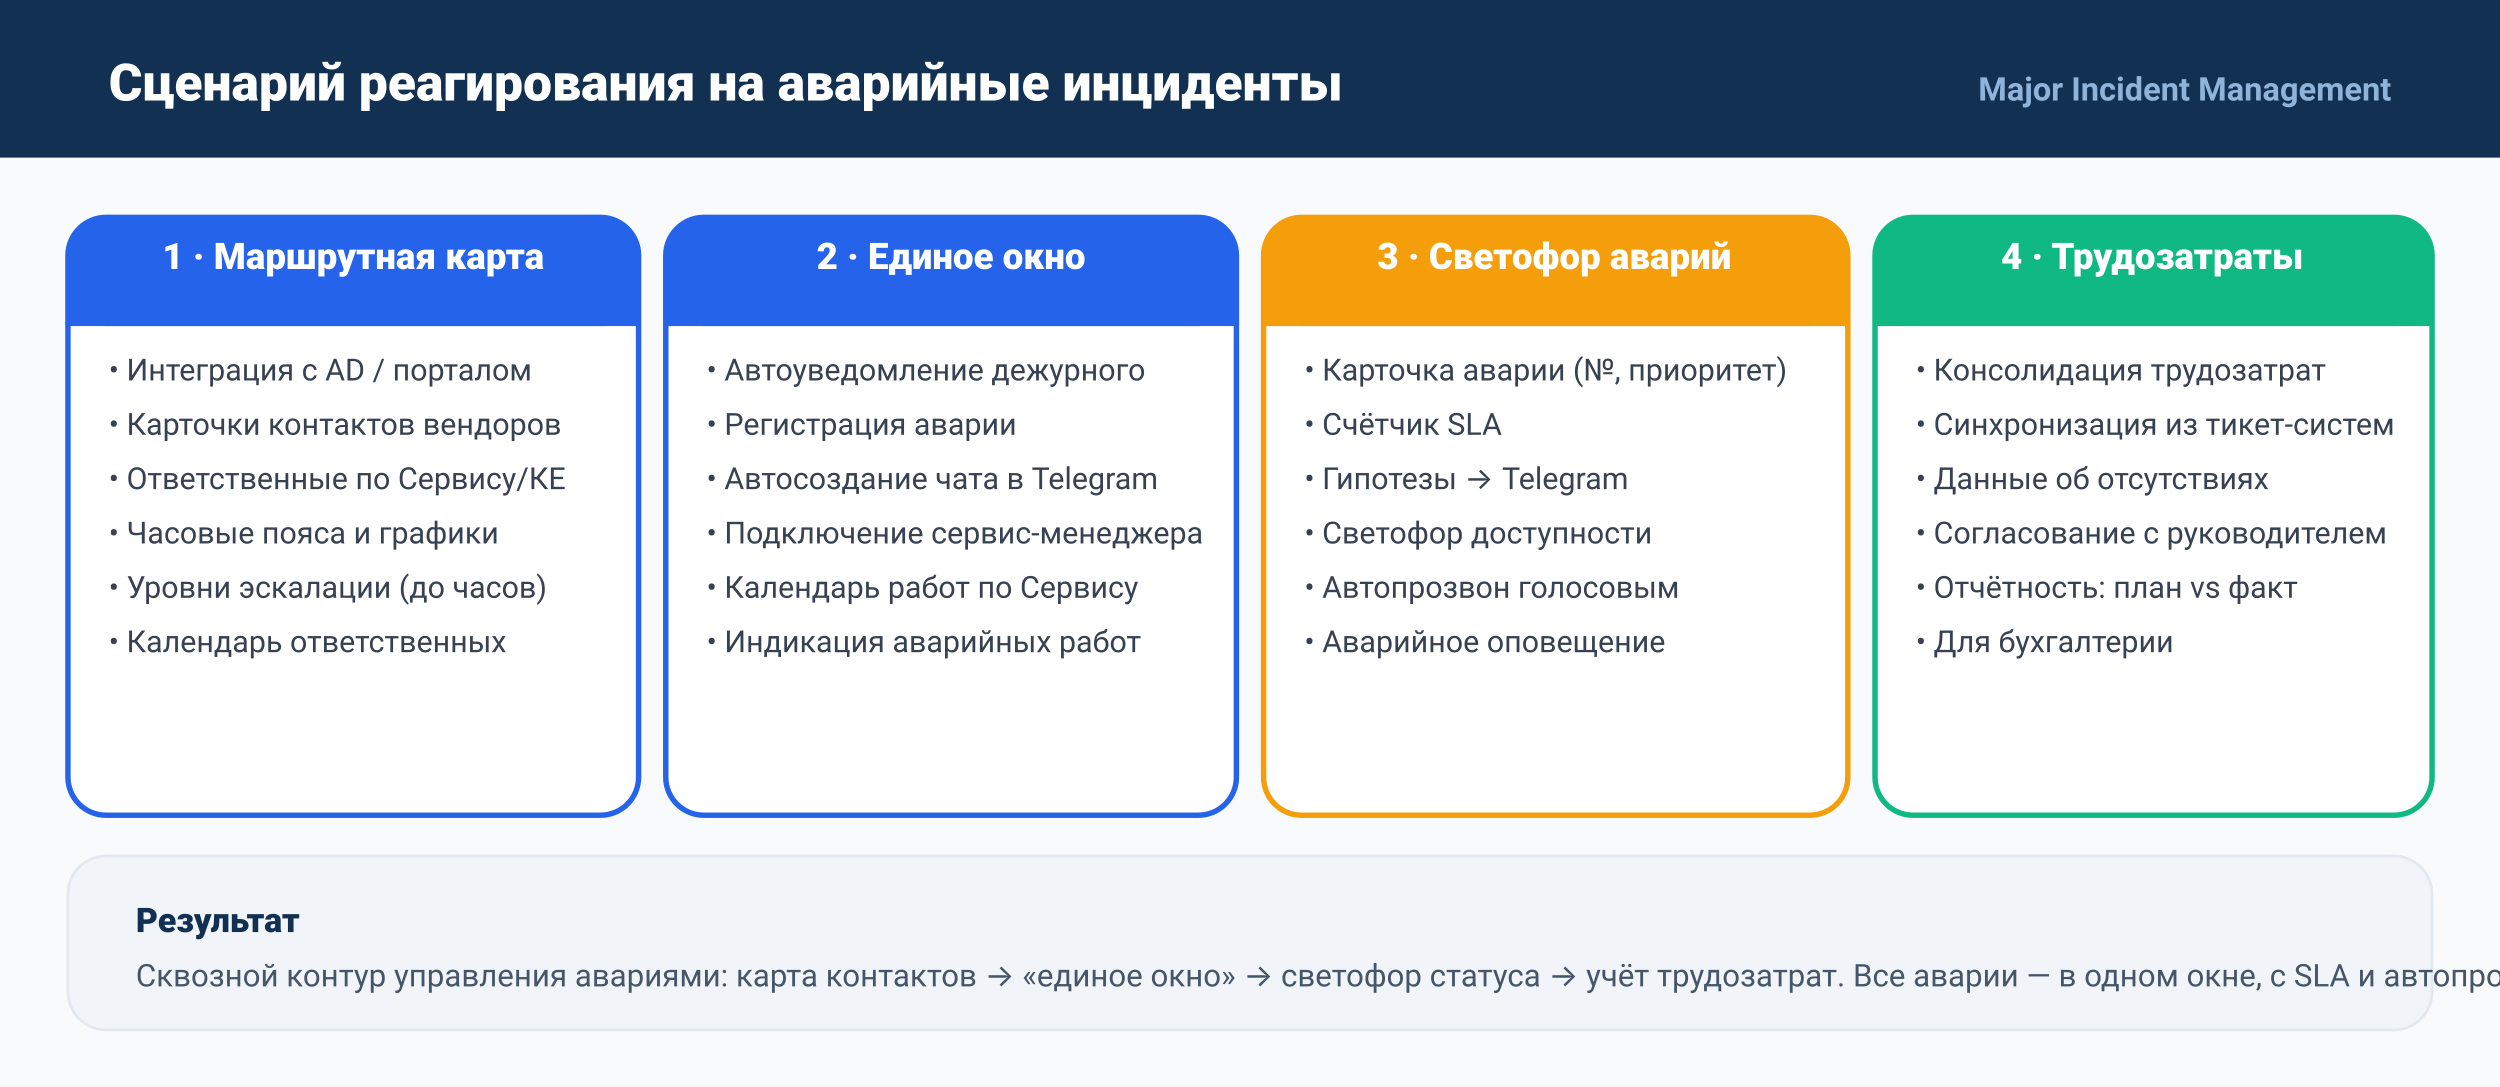
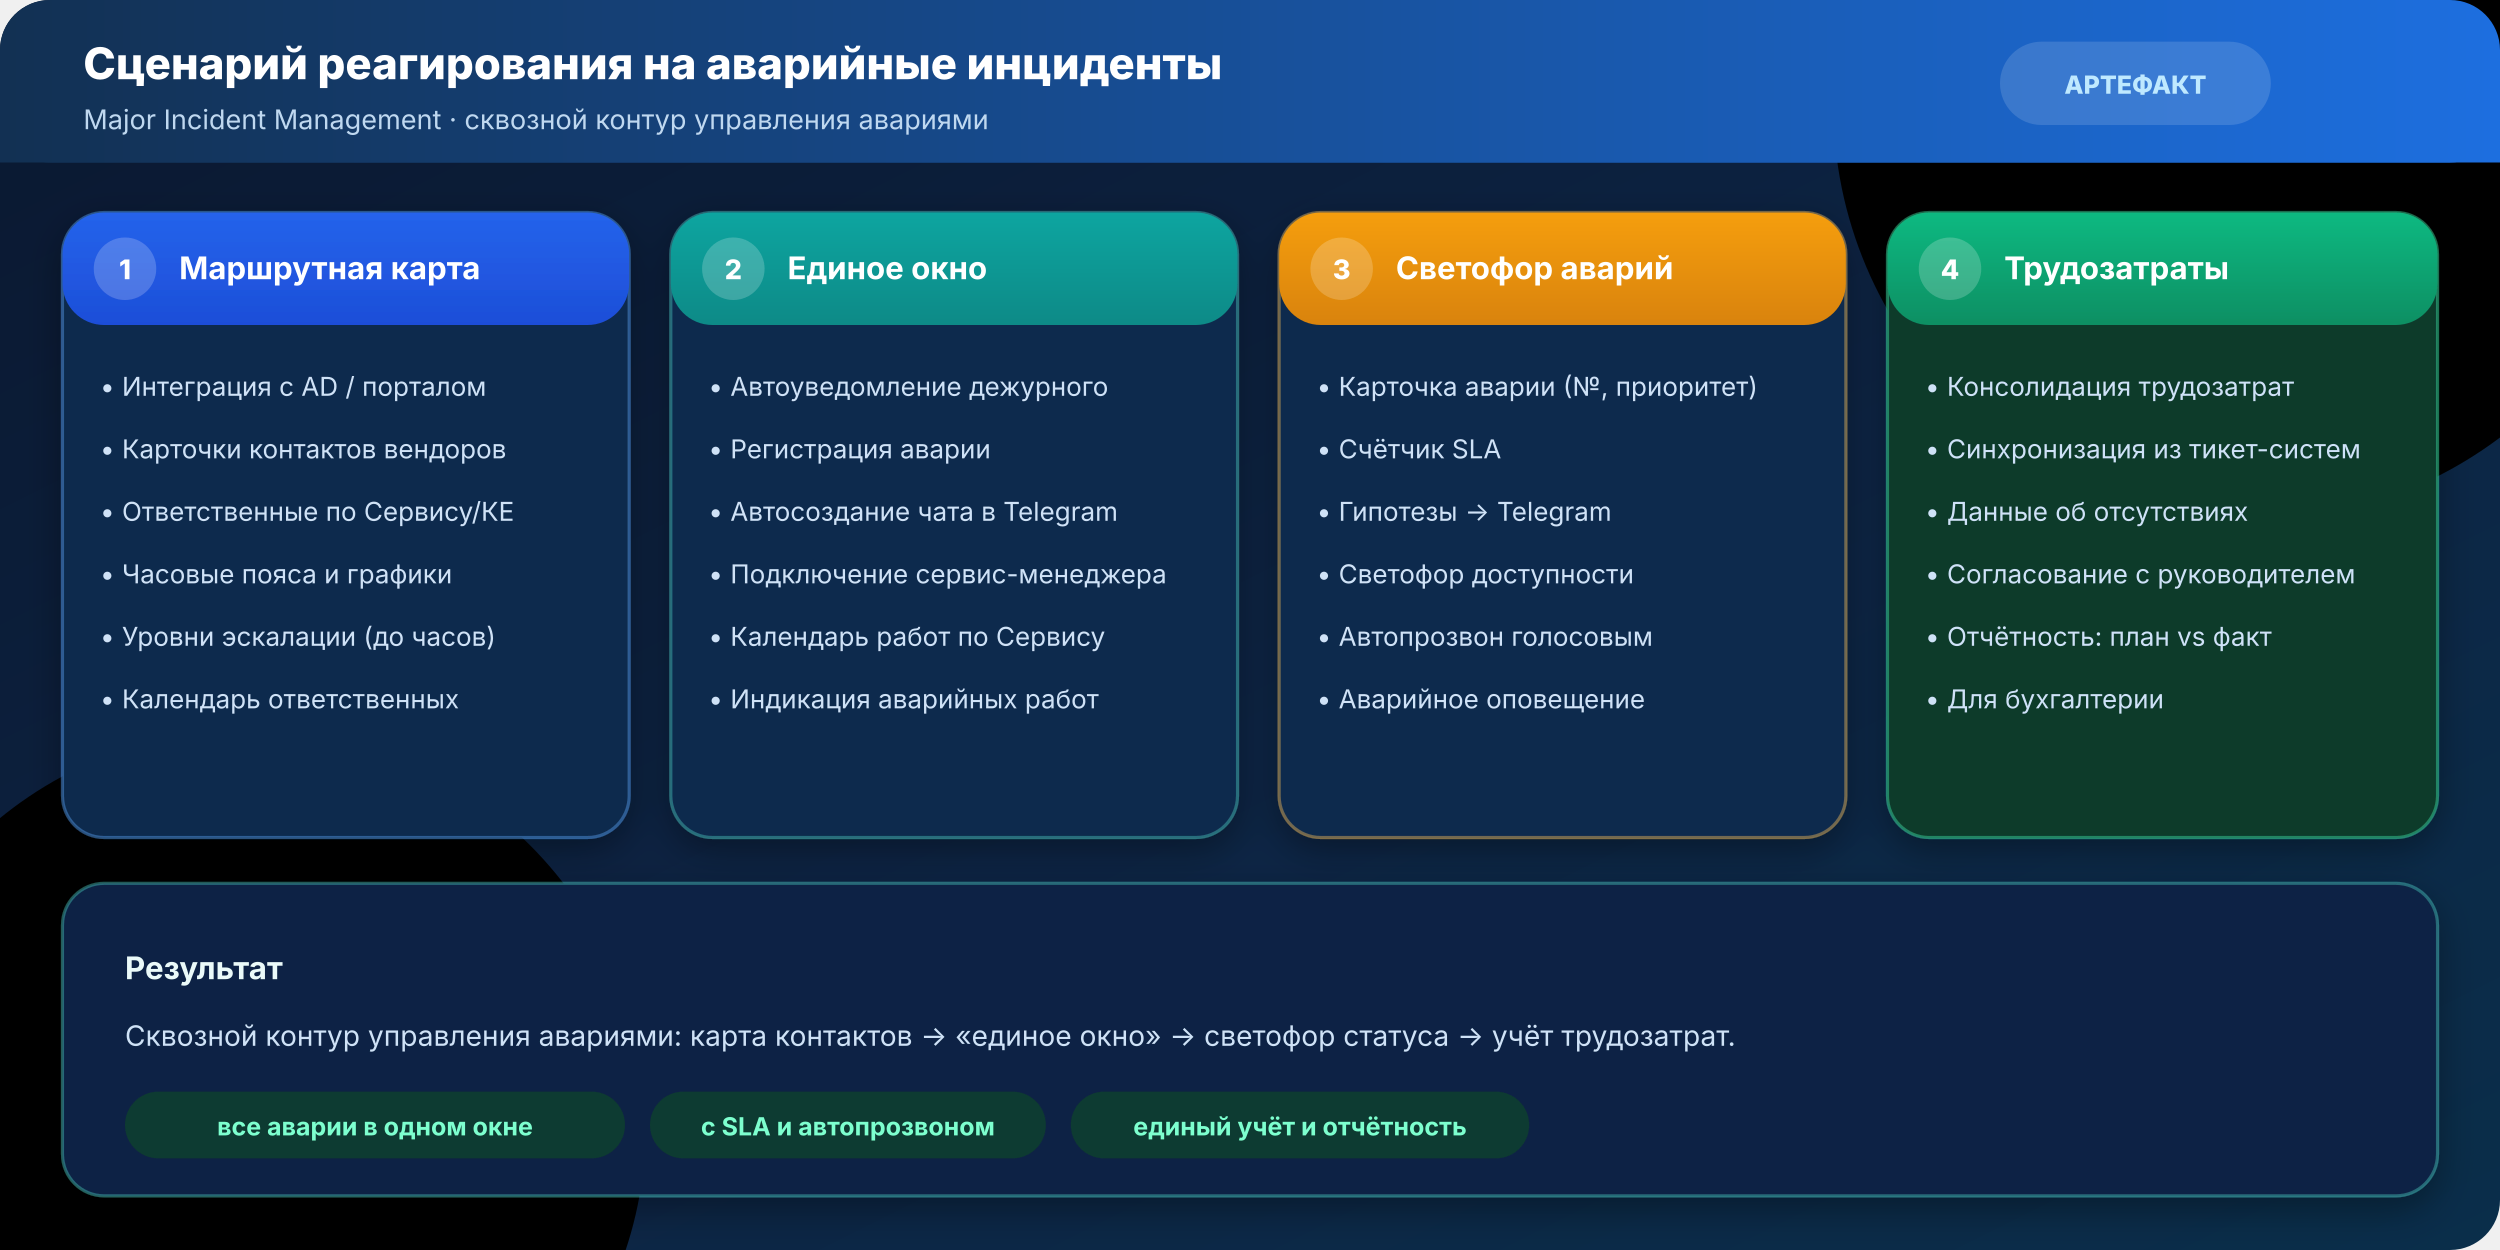
- <svg xmlns="http://www.w3.org/2000/svg" viewBox="0 0 920 400" font-family="system-ui,-apple-system,'Segoe UI',Roboto,sans-serif" role="img" aria-label="Сценарий реагирования на аварийные инциденты">
-   <rect width="920" height="400" fill="#F8FAFC" />
-   <rect x="0" y="0" width="920" height="58" fill="#123052" />
-   <text x="40" y="37" font-size="19" font-weight="800" fill="#fff">Сценарий реагирования на аварийные инциденты</text>
-   <text x="880" y="37" text-anchor="end" font-size="12" font-weight="700" fill="#8fb3d9">Major Incident Management</text>
-   <g font-size="12" fill="#123052">
-     <rect x="25" y="80" width="210" height="220" rx="14" fill="#fff" stroke="#2563EB" stroke-width="2" />
-     <rect x="25" y="80" width="210" height="40" rx="14" fill="#2563EB" />
-     <rect x="25" y="100" width="210" height="20" fill="#2563EB" />
-     <text x="130" y="99" text-anchor="middle" font-size="13.5" font-weight="800" fill="#fff">1 · Маршрутная карта</text>
-     <g font-size="11.2" fill="#374151">
-       <text x="40" y="140">• Интеграция с AD / порталом</text>
-       <text x="40" y="160">• Карточки контактов вендоров</text>
-       <text x="40" y="180">• Ответственные по Сервису/КЕ</text>
-       <text x="40" y="200">• Часовые пояса и графики</text>
-       <text x="40" y="220">• Уровни эскалации (до часов)</text>
-       <text x="40" y="240">• Календарь ответственных</text>
+ <svg xmlns="http://www.w3.org/2000/svg" width="1200" height="600" viewBox="0 0 1200 600" role="img" aria-label="Сценарий реагирования на аварийные инциденты">
+   <defs>
+     <linearGradient id="bgG" x1="0" y1="0" x2="1" y2="1">
+       <stop offset="0" stop-color="#0a1830" />
+       <stop offset="0.55" stop-color="#0d2444" />
+       <stop offset="1" stop-color="#0a2e4a" />
+     </linearGradient>
+     <linearGradient id="hdG" x1="0" y1="0" x2="1" y2="0">
+       <stop offset="0" stop-color="#123052" />
+       <stop offset="1" stop-color="#1d6fe0" />
+     </linearGradient>
+     <linearGradient id="c1" x1="0" y1="0" x2="0" y2="1">
+       <stop offset="0" stop-color="#2563eb" />
+       <stop offset="1" stop-color="#1d4ed8" />
+     </linearGradient>
+     <linearGradient id="c2" x1="0" y1="0" x2="0" y2="1">
+       <stop offset="0" stop-color="#0ea5a0" />
+       <stop offset="1" stop-color="#0c8a87" />
+     </linearGradient>
+     <linearGradient id="c3" x1="0" y1="0" x2="0" y2="1">
+       <stop offset="0" stop-color="#f59e0b" />
+       <stop offset="1" stop-color="#d9830a" />
+     </linearGradient>
+     <linearGradient id="c4" x1="0" y1="0" x2="0" y2="1">
+       <stop offset="0" stop-color="#10b981" />
+       <stop offset="1" stop-color="#0a8f63" />
+     </linearGradient>
+     <filter id="sh" x="-20%" y="-20%" width="140%" height="140%">
+       <feDropShadow dx="0" dy="6" stdDeviation="9" flood-color="#000" flood-opacity=".35" />
+     </filter>
+   </defs>
+   <rect width="1200" height="600" rx="24" fill="url(#bgG)" />
+   <circle cx="1080" cy="50" r="200" fill="oklch(0.7 0.14 250 / .13)" />
+   <circle cx="120" cy="540" r="190" fill="oklch(0.7 0.15 190 / .1)" />
+   <rect x="0" y="0" width="1200" height="78" rx="24" fill="url(#hdG)" />
+   <rect x="0" y="54" width="1200" height="24" fill="url(#hdG)" />
+   <text x="40" y="38" font-size="21" font-weight="800" fill="#fff" font-family="Inter,system-ui,sans-serif">Сценарий реагирования на аварийные инциденты</text>
+   <text x="40" y="62" font-size="13" fill="#bfd8f0" font-family="Inter,system-ui,sans-serif">Major Incident Management · сквозной контур управления авариями</text>
+   <rect x="960" y="20" width="130" height="40" rx="20" fill="#ffffff" opacity=".14" />
+   <text x="1025" y="45" text-anchor="middle" font-size="12" font-weight="800" fill="#bfe9ff" font-family="Inter,system-ui,sans-serif">АРТЕФАКТ</text>
+   <g filter="url(#sh)" font-family="Inter,system-ui,sans-serif">
+     <rect x="30" y="102" width="272" height="300" rx="20" fill="#0f2b4d" stroke="rgba(90,167,255,.4)" stroke-width="1.5" />
+     <rect x="30" y="102" width="272" height="54" rx="20" fill="url(#c1)" />
+     <circle cx="60" cy="129" r="15" fill="#fff" opacity=".2" />
+     <text x="60" y="134" text-anchor="middle" font-size="13" font-weight="800" fill="#fff">1</text>
+     <text x="86" y="134" font-size="15" font-weight="700" fill="#fff">Маршрутная карта</text>
+     <g font-size="12.5" fill="#cfe2f7">
+       <text x="48" y="190">• Интеграция с AD / порталом</text>
+       <text x="48" y="220">• Карточки контактов вендоров</text>
+       <text x="48" y="250">• Ответственные по Сервису/КЕ</text>
+       <text x="48" y="280">• Часовые пояса и графики</text>
+       <text x="48" y="310">• Уровни эскалации (до часов)</text>
+       <text x="48" y="340">• Календарь ответственных</text>
    </g>
-     <rect x="245" y="80" width="210" height="220" rx="14" fill="#fff" stroke="#2563EB" stroke-width="2" />
-     <rect x="245" y="80" width="210" height="40" rx="14" fill="#2563EB" />
-     <rect x="245" y="100" width="210" height="20" fill="#2563EB" />
-     <text x="350" y="99" text-anchor="middle" font-size="13.5" font-weight="800" fill="#fff">2 · Единое окно</text>
-     <g font-size="11.2" fill="#374151">
-       <text x="260" y="140">• Автоуведомление дежурного</text>
-       <text x="260" y="160">• Регистрация аварии</text>
-       <text x="260" y="180">• Автосоздание чата в Telegram</text>
-       <text x="260" y="200">• Подключение сервис-менеджера</text>
-       <text x="260" y="220">• Календарь работ по Сервису</text>
-       <text x="260" y="240">• Индикация аварийных работ</text>
+     <rect x="322" y="102" width="272" height="300" rx="20" fill="#0f2b4d" stroke="rgba(79,209,197,.4)" stroke-width="1.5" />
+     <rect x="322" y="102" width="272" height="54" rx="20" fill="url(#c2)" />
+     <circle cx="352" cy="129" r="15" fill="#fff" opacity=".2" />
+     <text x="352" y="134" text-anchor="middle" font-size="13" font-weight="800" fill="#fff">2</text>
+     <text x="378" y="134" font-size="15" font-weight="700" fill="#fff">Единое окно</text>
+     <g font-size="12.5" fill="#cfe2f7">
+       <text x="340" y="190">• Автоуведомление дежурного</text>
+       <text x="340" y="220">• Регистрация аварии</text>
+       <text x="340" y="250">• Автосоздание чата в Telegram</text>
+       <text x="340" y="280">• Подключение сервис-менеджера</text>
+       <text x="340" y="310">• Календарь работ по Сервису</text>
+       <text x="340" y="340">• Индикация аварийных работ</text>
    </g>
-     <rect x="465" y="80" width="215" height="220" rx="14" fill="#fff" stroke="#F59E0B" stroke-width="2" />
-     <rect x="465" y="80" width="215" height="40" rx="14" fill="#F59E0B" />
-     <rect x="465" y="100" width="215" height="20" fill="#F59E0B" />
-     <text x="572" y="99" text-anchor="middle" font-size="13.5" font-weight="800" fill="#fff">3 · Светофор аварий</text>
-     <g font-size="11.2" fill="#374151">
-       <text x="480" y="140">• Карточка аварии (№, приоритет)</text>
-       <text x="480" y="160">• Счётчик SLA</text>
-       <text x="480" y="180">• Гипотезы → Telegram</text>
-       <text x="480" y="200">• Светофор доступности</text>
-       <text x="480" y="220">• Автопрозвон голосовым</text>
-       <text x="480" y="240">• Аварийное оповещение</text>
+     <rect x="614" y="102" width="272" height="300" rx="20" fill="#0f2b4d" stroke="rgba(255,196,90,.4)" stroke-width="1.5" />
+     <rect x="614" y="102" width="272" height="54" rx="20" fill="url(#c3)" />
+     <circle cx="644" cy="129" r="15" fill="#fff" opacity=".2" />
+     <text x="644" y="134" text-anchor="middle" font-size="13" font-weight="800" fill="#fff">3</text>
+     <text x="670" y="134" font-size="15" font-weight="700" fill="#fff">Светофор аварий</text>
+     <g font-size="12.5" fill="#cfe2f7">
+       <text x="632" y="190">• Карточка аварии (№, приоритет)</text>
+       <text x="632" y="220">• Счётчик SLA</text>
+       <text x="632" y="250">• Гипотезы → Telegram</text>
+       <text x="632" y="280">• Светофор доступности</text>
+       <text x="632" y="310">• Автопрозвон голосовым</text>
+       <text x="632" y="340">• Аварийное оповещение</text>
    </g>
-     <rect x="690" y="80" width="205" height="220" rx="14" fill="#fff" stroke="#10B981" stroke-width="2" />
-     <rect x="690" y="80" width="205" height="40" rx="14" fill="#10B981" />
-     <rect x="690" y="100" width="205" height="20" fill="#10B981" />
-     <text x="792" y="99" text-anchor="middle" font-size="13.5" font-weight="800" fill="#fff">4 · Трудозатраты</text>
-     <g font-size="11.2" fill="#374151">
-       <text x="705" y="140">• Консолидация трудозатрат</text>
-       <text x="705" y="160">• Синхронизация из тикет-систем</text>
-       <text x="705" y="180">• Данные об отсутствиях</text>
-       <text x="705" y="200">• Согласование с руководителем</text>
-       <text x="705" y="220">• Отчётность: план vs факт</text>
-       <text x="705" y="240">• Для бухгалтерии</text>
+     <rect x="906" y="102" width="264" height="300" rx="20" fill="#0d3a2c" stroke="rgba(63,224,160,.45)" stroke-width="1.5" />
+     <rect x="906" y="102" width="264" height="54" rx="20" fill="url(#c4)" />
+     <circle cx="936" cy="129" r="15" fill="#fff" opacity=".2" />
+     <text x="936" y="134" text-anchor="middle" font-size="13" font-weight="800" fill="#fff">4</text>
+     <text x="962" y="134" font-size="15" font-weight="700" fill="#fff">Трудозатраты</text>
+     <g font-size="12.5" fill="#cfe2f7">
+       <text x="924" y="190">• Консолидация трудозатрат</text>
+       <text x="924" y="220">• Синхронизация из тикет-систем</text>
+       <text x="924" y="250">• Данные об отсутствиях</text>
+       <text x="924" y="280">• Согласование с руководителем</text>
+       <text x="924" y="310">• Отчётность: план vs факт</text>
+       <text x="924" y="340">• Для бухгалтерии</text>
    </g>
  </g>
-   <rect x="25" y="315" width="870" height="64" rx="14" fill="#F1F5F9" stroke="#E2E8F0" />
-   <text x="50" y="343" font-size="12.5" font-weight="800" fill="#123052">Результат</text>
-   <text x="50" y="363" font-size="11.5" fill="#475569">Сквозной контур управления авариями: карта контактов → «единое окно» → светофор статуса → учёт трудозатрат. Все аварии — в одном окне, с SLA и автопрозвоном.</text>
+   <g filter="url(#sh)">
+     <rect x="30" y="424" width="1140" height="150" rx="20" fill="#0d2444" stroke="rgba(79,209,197,.4)" stroke-width="1.5" />
+     <text x="60" y="470" font-size="15" font-weight="700" fill="#eafaf9" font-family="Inter,system-ui,sans-serif">Результат</text>
+     <text x="60" y="502" font-size="13.5" fill="#cfe2f7" font-family="Inter,system-ui,sans-serif">Сквозной контур управления авариями: карта контактов → «единое окно» → светофор статуса → учёт трудозатрат.</text>
+     <rect x="60" y="524" width="240" height="32" rx="16" fill="#0e3a30" />
+     <text x="180" y="545" text-anchor="middle" font-size="12" font-weight="700" fill="#7dffcf" font-family="Inter,system-ui,sans-serif">все аварии в одном окне</text>
+     <rect x="312" y="524" width="190" height="32" rx="16" fill="#0e3a30" />
+     <text x="407" y="545" text-anchor="middle" font-size="12" font-weight="700" fill="#7dffcf" font-family="Inter,system-ui,sans-serif">с SLA и автопрозвоном</text>
+     <rect x="514" y="524" width="220" height="32" rx="16" fill="#0e3a30" />
+     <text x="624" y="545" text-anchor="middle" font-size="12" font-weight="700" fill="#7dffcf" font-family="Inter,system-ui,sans-serif">единый учёт и отчётность</text>
+   </g>
</svg>
